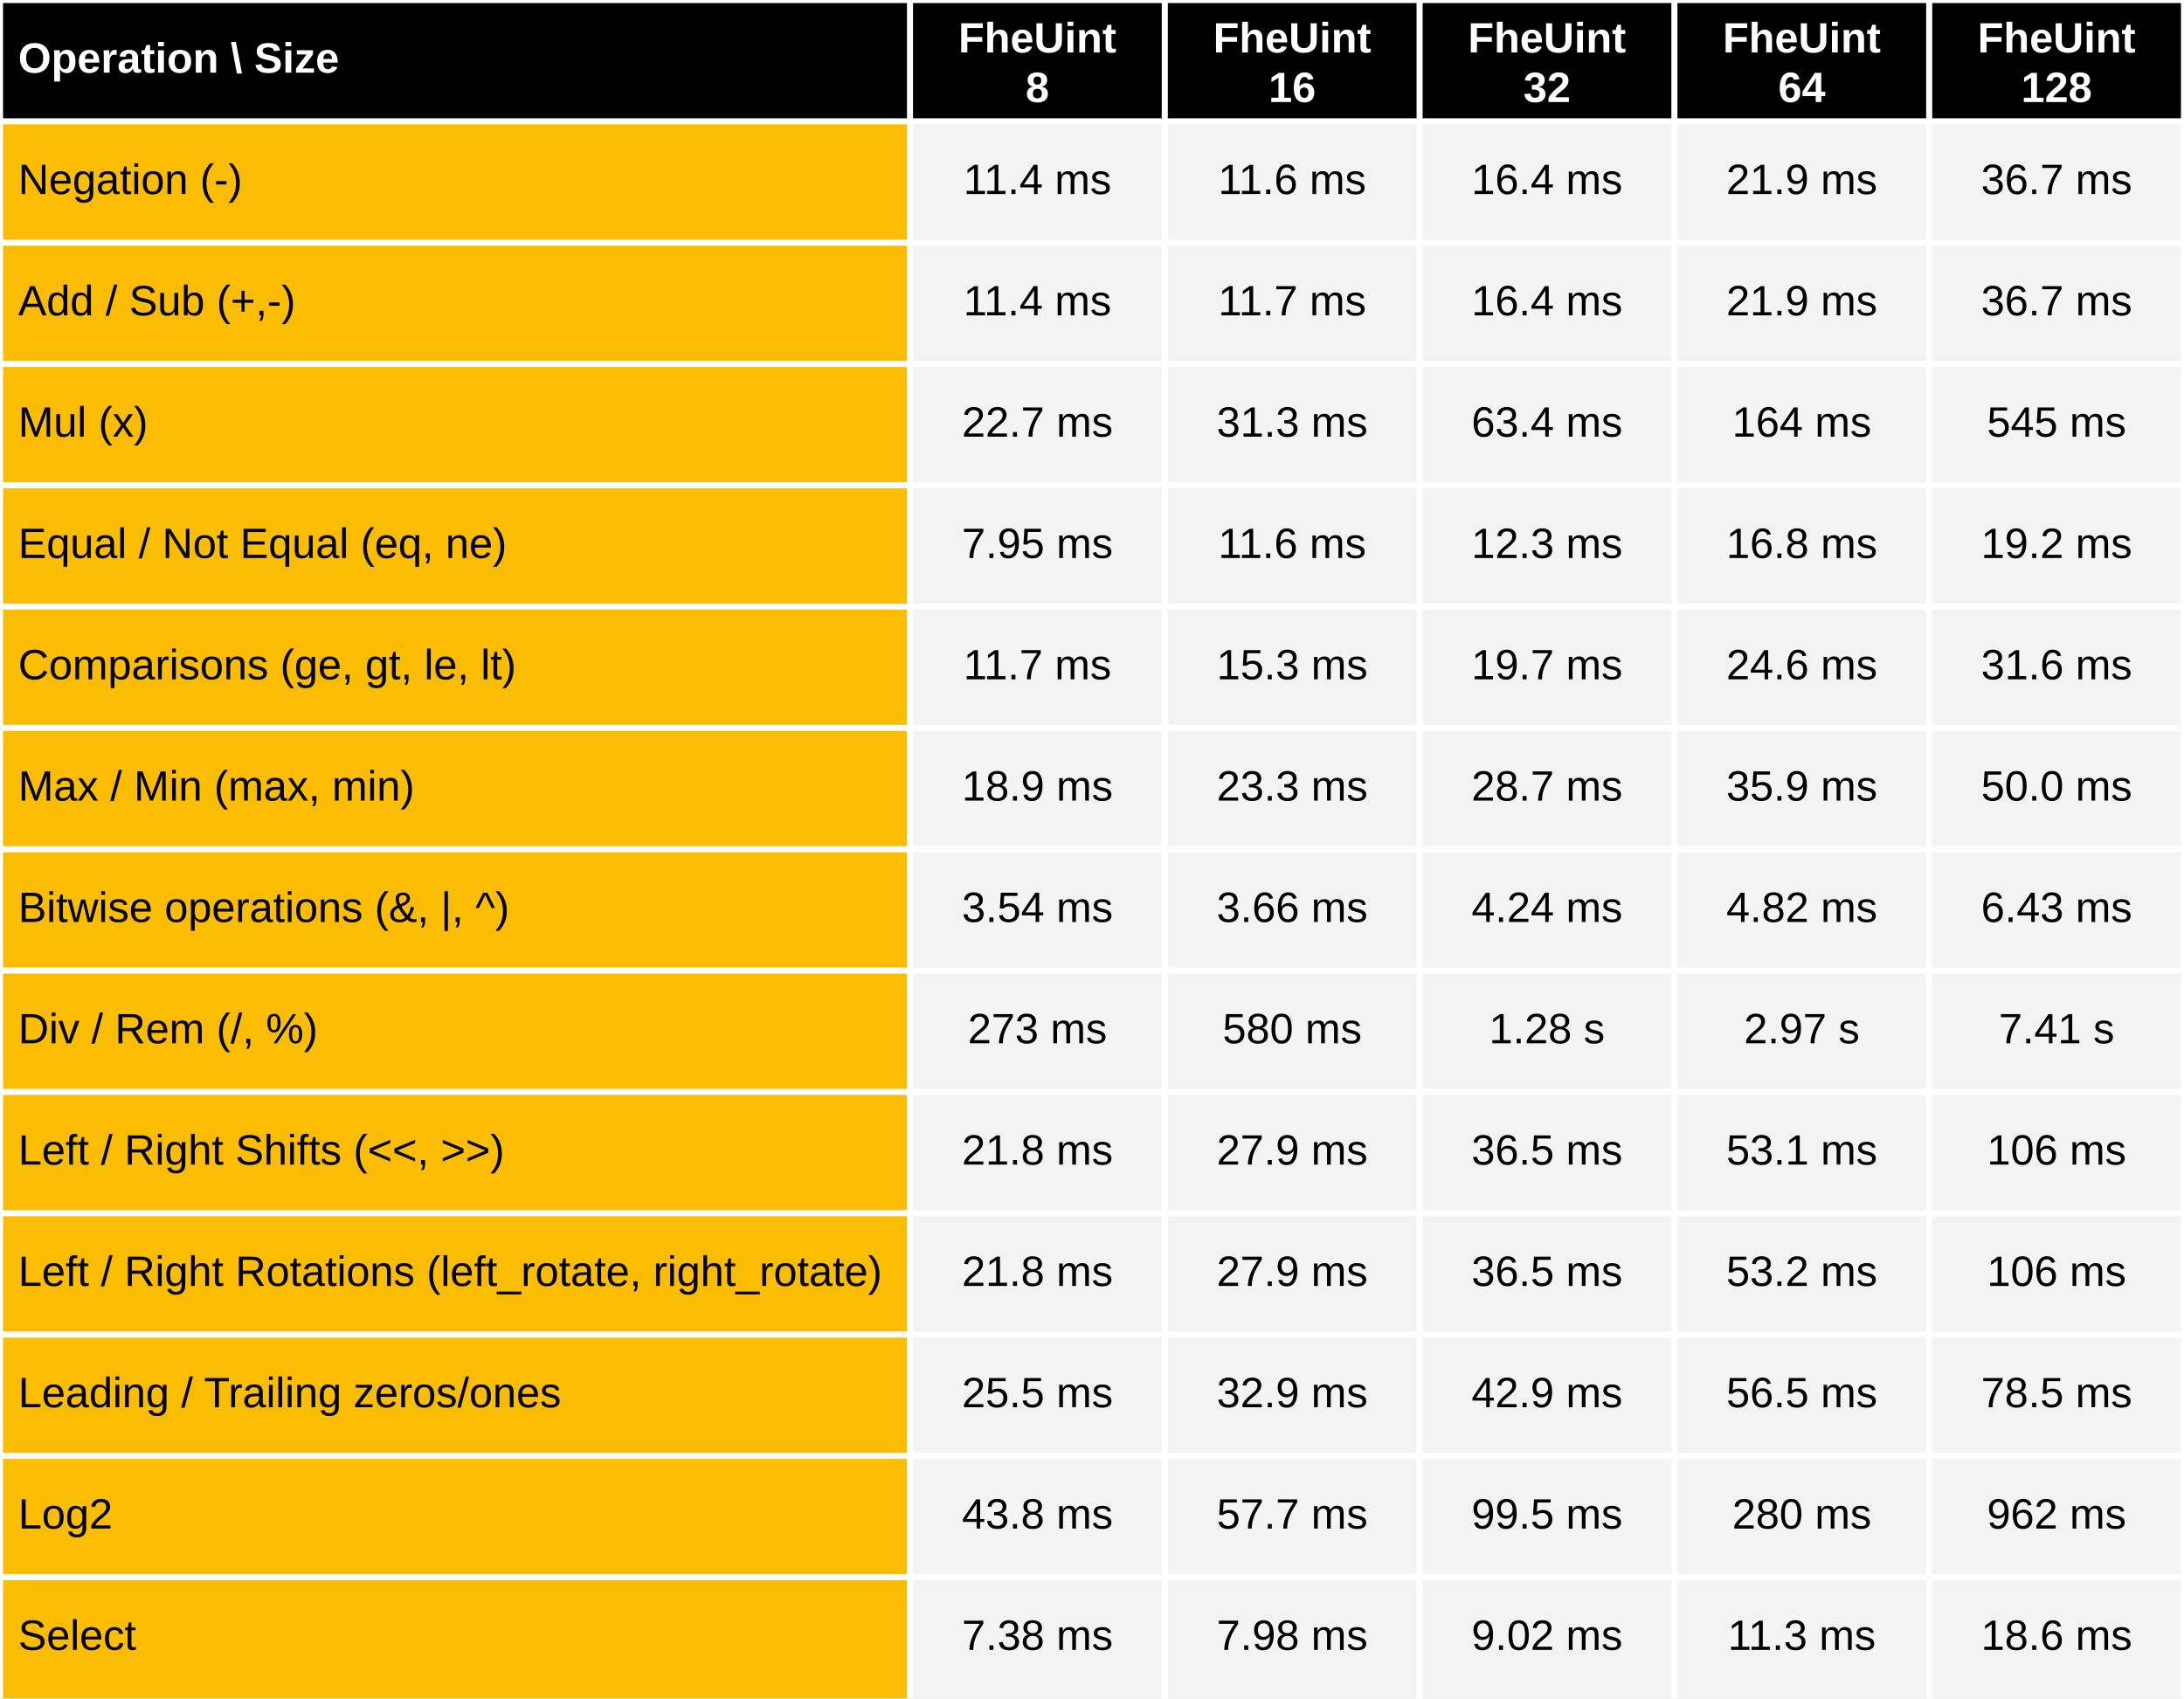
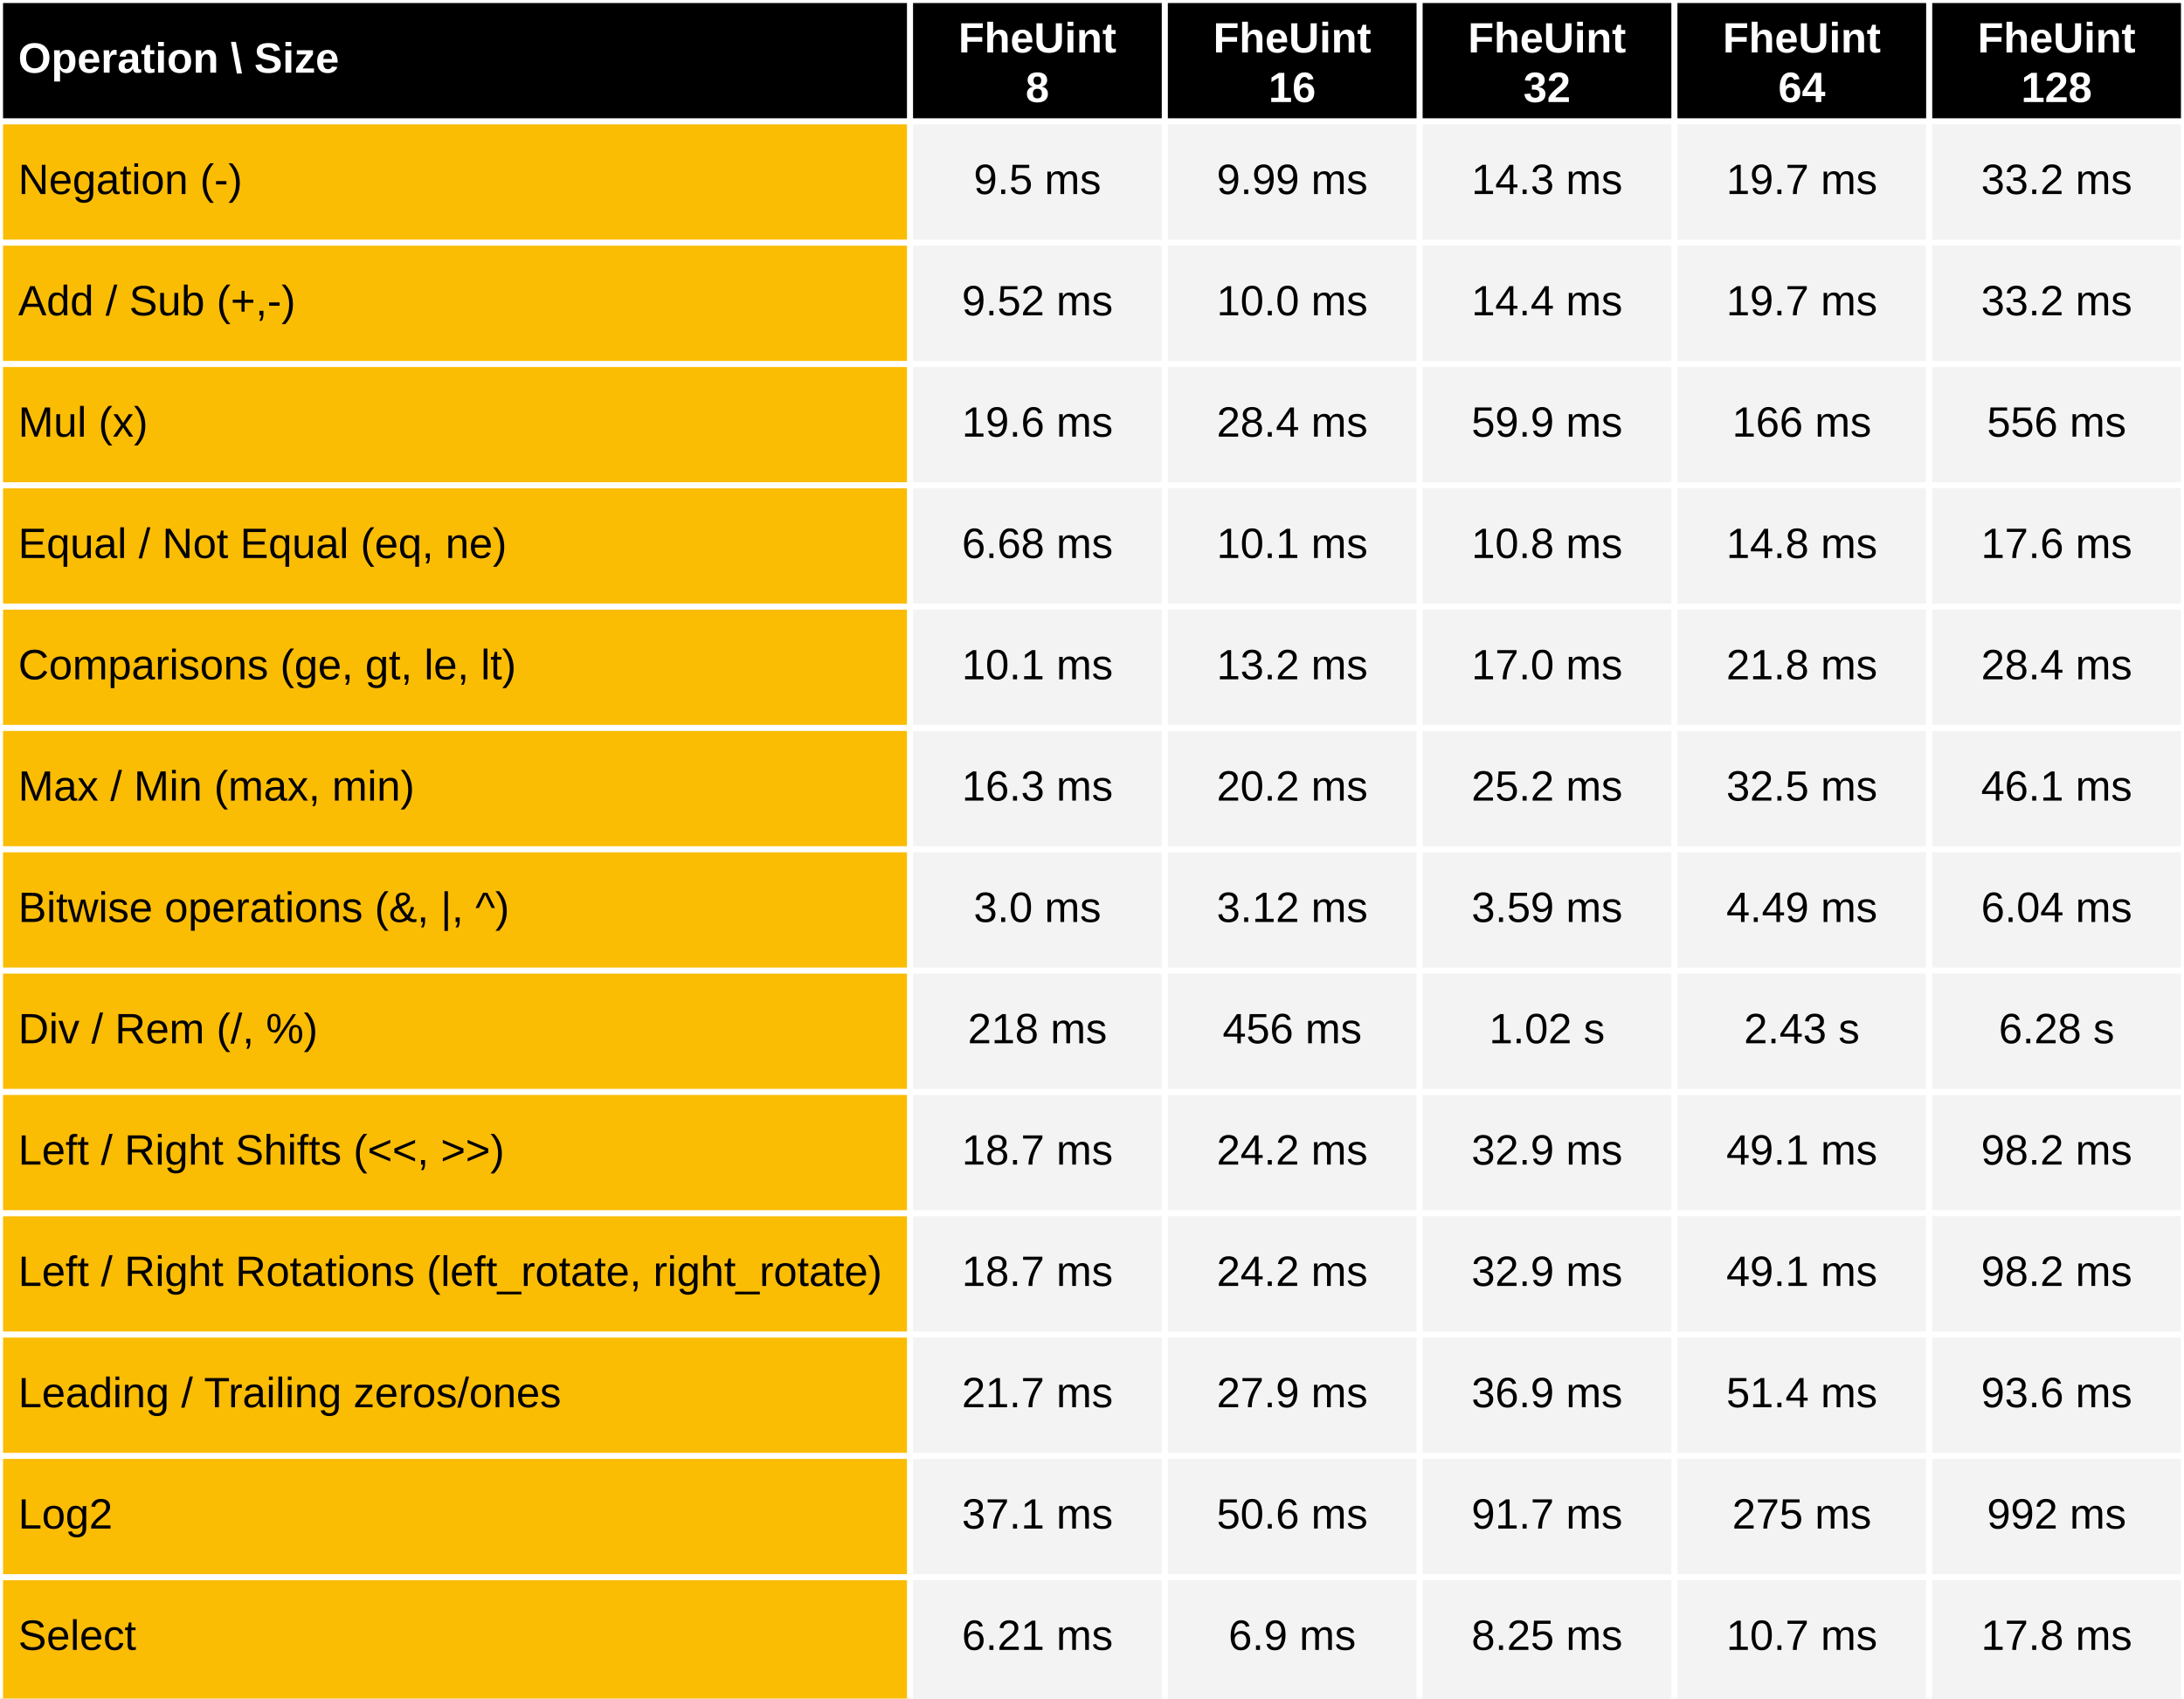
<svg xmlns="http://www.w3.org/2000/svg" viewBox="0 0 720 560" preserveAspectRatio="meet" width="100%" height="560">
  <rect x="0" y="0" width="720" height="40" fill="black" />
  <text dominant-baseline="middle" text-anchor="start" font-family="Arial" font-size="14" font-weight="bold" fill="white" x="6" y="20.0">Operation \ Size</text>
  <text dominant-baseline="middle" text-anchor="middle" font-family="Arial" font-size="14" font-weight="bold" fill="white" x="342.0" y="13.333">FheUint</text>
  <text dominant-baseline="middle" text-anchor="middle" font-family="Arial" font-size="14" font-weight="bold" fill="white" x="342.0" y="29.667">8</text>
  <text dominant-baseline="middle" text-anchor="middle" font-family="Arial" font-size="14" font-weight="bold" fill="white" x="426.0" y="13.333">FheUint</text>
  <text dominant-baseline="middle" text-anchor="middle" font-family="Arial" font-size="14" font-weight="bold" fill="white" x="426.0" y="29.667">16</text>
  <text dominant-baseline="middle" text-anchor="middle" font-family="Arial" font-size="14" font-weight="bold" fill="white" x="510.0" y="13.333">FheUint</text>
  <text dominant-baseline="middle" text-anchor="middle" font-family="Arial" font-size="14" font-weight="bold" fill="white" x="510.0" y="29.667">32</text>
  <text dominant-baseline="middle" text-anchor="middle" font-family="Arial" font-size="14" font-weight="bold" fill="white" x="594.0" y="13.333">FheUint</text>
  <text dominant-baseline="middle" text-anchor="middle" font-family="Arial" font-size="14" font-weight="bold" fill="white" x="594.0" y="29.667">64</text>
  <text dominant-baseline="middle" text-anchor="middle" font-family="Arial" font-size="14" font-weight="bold" fill="white" x="678.0" y="13.333">FheUint</text>
  <text dominant-baseline="middle" text-anchor="middle" font-family="Arial" font-size="14" font-weight="bold" fill="white" x="678.0" y="29.667">128</text>
  <rect x="0" y="40" width="300" height="520" fill="#fbbc04" />
  <rect x="300" y="40" width="420" height="520" fill="#f3f3f3" />
  <text dominant-baseline="middle" text-anchor="start" font-family="Arial" font-size="14" font-weight="normal" fill="black" x="6" y="60.0">Negation (-)</text>
-   <text dominant-baseline="middle" text-anchor="middle" font-family="Arial" font-size="14" font-weight="normal" fill="black" x="342.0" y="60.0">11.4 ms</text>
-   <text dominant-baseline="middle" text-anchor="middle" font-family="Arial" font-size="14" font-weight="normal" fill="black" x="426.0" y="60.0">11.6 ms</text>
-   <text dominant-baseline="middle" text-anchor="middle" font-family="Arial" font-size="14" font-weight="normal" fill="black" x="510.0" y="60.0">16.4 ms</text>
-   <text dominant-baseline="middle" text-anchor="middle" font-family="Arial" font-size="14" font-weight="normal" fill="black" x="594.0" y="60.0">21.9 ms</text>
-   <text dominant-baseline="middle" text-anchor="middle" font-family="Arial" font-size="14" font-weight="normal" fill="black" x="678.0" y="60.0">36.7 ms</text>
+   <text dominant-baseline="middle" text-anchor="middle" font-family="Arial" font-size="14" font-weight="normal" fill="black" x="342.0" y="60.0">9.5 ms</text>
+   <text dominant-baseline="middle" text-anchor="middle" font-family="Arial" font-size="14" font-weight="normal" fill="black" x="426.0" y="60.0">9.99 ms</text>
+   <text dominant-baseline="middle" text-anchor="middle" font-family="Arial" font-size="14" font-weight="normal" fill="black" x="510.0" y="60.0">14.3 ms</text>
+   <text dominant-baseline="middle" text-anchor="middle" font-family="Arial" font-size="14" font-weight="normal" fill="black" x="594.0" y="60.0">19.7 ms</text>
+   <text dominant-baseline="middle" text-anchor="middle" font-family="Arial" font-size="14" font-weight="normal" fill="black" x="678.0" y="60.0">33.2 ms</text>
  <text dominant-baseline="middle" text-anchor="start" font-family="Arial" font-size="14" font-weight="normal" fill="black" x="6" y="100.0">Add / Sub (+,-)</text>
-   <text dominant-baseline="middle" text-anchor="middle" font-family="Arial" font-size="14" font-weight="normal" fill="black" x="342.0" y="100.0">11.4 ms</text>
-   <text dominant-baseline="middle" text-anchor="middle" font-family="Arial" font-size="14" font-weight="normal" fill="black" x="426.0" y="100.0">11.7 ms</text>
-   <text dominant-baseline="middle" text-anchor="middle" font-family="Arial" font-size="14" font-weight="normal" fill="black" x="510.0" y="100.0">16.4 ms</text>
-   <text dominant-baseline="middle" text-anchor="middle" font-family="Arial" font-size="14" font-weight="normal" fill="black" x="594.0" y="100.0">21.9 ms</text>
-   <text dominant-baseline="middle" text-anchor="middle" font-family="Arial" font-size="14" font-weight="normal" fill="black" x="678.0" y="100.0">36.7 ms</text>
+   <text dominant-baseline="middle" text-anchor="middle" font-family="Arial" font-size="14" font-weight="normal" fill="black" x="342.0" y="100.0">9.52 ms</text>
+   <text dominant-baseline="middle" text-anchor="middle" font-family="Arial" font-size="14" font-weight="normal" fill="black" x="426.0" y="100.0">10.0 ms</text>
+   <text dominant-baseline="middle" text-anchor="middle" font-family="Arial" font-size="14" font-weight="normal" fill="black" x="510.0" y="100.0">14.4 ms</text>
+   <text dominant-baseline="middle" text-anchor="middle" font-family="Arial" font-size="14" font-weight="normal" fill="black" x="594.0" y="100.0">19.7 ms</text>
+   <text dominant-baseline="middle" text-anchor="middle" font-family="Arial" font-size="14" font-weight="normal" fill="black" x="678.0" y="100.0">33.2 ms</text>
  <text dominant-baseline="middle" text-anchor="start" font-family="Arial" font-size="14" font-weight="normal" fill="black" x="6" y="140.0">Mul (x)</text>
-   <text dominant-baseline="middle" text-anchor="middle" font-family="Arial" font-size="14" font-weight="normal" fill="black" x="342.0" y="140.0">22.7 ms</text>
-   <text dominant-baseline="middle" text-anchor="middle" font-family="Arial" font-size="14" font-weight="normal" fill="black" x="426.0" y="140.0">31.3 ms</text>
-   <text dominant-baseline="middle" text-anchor="middle" font-family="Arial" font-size="14" font-weight="normal" fill="black" x="510.0" y="140.0">63.4 ms</text>
-   <text dominant-baseline="middle" text-anchor="middle" font-family="Arial" font-size="14" font-weight="normal" fill="black" x="594.0" y="140.0">164 ms</text>
-   <text dominant-baseline="middle" text-anchor="middle" font-family="Arial" font-size="14" font-weight="normal" fill="black" x="678.0" y="140.0">545 ms</text>
+   <text dominant-baseline="middle" text-anchor="middle" font-family="Arial" font-size="14" font-weight="normal" fill="black" x="342.0" y="140.0">19.6 ms</text>
+   <text dominant-baseline="middle" text-anchor="middle" font-family="Arial" font-size="14" font-weight="normal" fill="black" x="426.0" y="140.0">28.4 ms</text>
+   <text dominant-baseline="middle" text-anchor="middle" font-family="Arial" font-size="14" font-weight="normal" fill="black" x="510.0" y="140.0">59.9 ms</text>
+   <text dominant-baseline="middle" text-anchor="middle" font-family="Arial" font-size="14" font-weight="normal" fill="black" x="594.0" y="140.0">166 ms</text>
+   <text dominant-baseline="middle" text-anchor="middle" font-family="Arial" font-size="14" font-weight="normal" fill="black" x="678.0" y="140.0">556 ms</text>
  <text dominant-baseline="middle" text-anchor="start" font-family="Arial" font-size="14" font-weight="normal" fill="black" x="6" y="180.0">Equal / Not Equal (eq, ne)</text>
-   <text dominant-baseline="middle" text-anchor="middle" font-family="Arial" font-size="14" font-weight="normal" fill="black" x="342.0" y="180.0">7.95 ms</text>
-   <text dominant-baseline="middle" text-anchor="middle" font-family="Arial" font-size="14" font-weight="normal" fill="black" x="426.0" y="180.0">11.6 ms</text>
-   <text dominant-baseline="middle" text-anchor="middle" font-family="Arial" font-size="14" font-weight="normal" fill="black" x="510.0" y="180.0">12.3 ms</text>
-   <text dominant-baseline="middle" text-anchor="middle" font-family="Arial" font-size="14" font-weight="normal" fill="black" x="594.0" y="180.0">16.8 ms</text>
-   <text dominant-baseline="middle" text-anchor="middle" font-family="Arial" font-size="14" font-weight="normal" fill="black" x="678.0" y="180.0">19.2 ms</text>
+   <text dominant-baseline="middle" text-anchor="middle" font-family="Arial" font-size="14" font-weight="normal" fill="black" x="342.0" y="180.0">6.68 ms</text>
+   <text dominant-baseline="middle" text-anchor="middle" font-family="Arial" font-size="14" font-weight="normal" fill="black" x="426.0" y="180.0">10.1 ms</text>
+   <text dominant-baseline="middle" text-anchor="middle" font-family="Arial" font-size="14" font-weight="normal" fill="black" x="510.0" y="180.0">10.8 ms</text>
+   <text dominant-baseline="middle" text-anchor="middle" font-family="Arial" font-size="14" font-weight="normal" fill="black" x="594.0" y="180.0">14.8 ms</text>
+   <text dominant-baseline="middle" text-anchor="middle" font-family="Arial" font-size="14" font-weight="normal" fill="black" x="678.0" y="180.0">17.6 ms</text>
  <text dominant-baseline="middle" text-anchor="start" font-family="Arial" font-size="14" font-weight="normal" fill="black" x="6" y="220.0">Comparisons (ge, gt, le, lt)</text>
-   <text dominant-baseline="middle" text-anchor="middle" font-family="Arial" font-size="14" font-weight="normal" fill="black" x="342.0" y="220.0">11.7 ms</text>
-   <text dominant-baseline="middle" text-anchor="middle" font-family="Arial" font-size="14" font-weight="normal" fill="black" x="426.0" y="220.0">15.3 ms</text>
-   <text dominant-baseline="middle" text-anchor="middle" font-family="Arial" font-size="14" font-weight="normal" fill="black" x="510.0" y="220.0">19.7 ms</text>
-   <text dominant-baseline="middle" text-anchor="middle" font-family="Arial" font-size="14" font-weight="normal" fill="black" x="594.0" y="220.0">24.6 ms</text>
-   <text dominant-baseline="middle" text-anchor="middle" font-family="Arial" font-size="14" font-weight="normal" fill="black" x="678.0" y="220.0">31.6 ms</text>
+   <text dominant-baseline="middle" text-anchor="middle" font-family="Arial" font-size="14" font-weight="normal" fill="black" x="342.0" y="220.0">10.1 ms</text>
+   <text dominant-baseline="middle" text-anchor="middle" font-family="Arial" font-size="14" font-weight="normal" fill="black" x="426.0" y="220.0">13.2 ms</text>
+   <text dominant-baseline="middle" text-anchor="middle" font-family="Arial" font-size="14" font-weight="normal" fill="black" x="510.0" y="220.0">17.0 ms</text>
+   <text dominant-baseline="middle" text-anchor="middle" font-family="Arial" font-size="14" font-weight="normal" fill="black" x="594.0" y="220.0">21.8 ms</text>
+   <text dominant-baseline="middle" text-anchor="middle" font-family="Arial" font-size="14" font-weight="normal" fill="black" x="678.0" y="220.0">28.4 ms</text>
  <text dominant-baseline="middle" text-anchor="start" font-family="Arial" font-size="14" font-weight="normal" fill="black" x="6" y="260.0">Max / Min (max, min)</text>
-   <text dominant-baseline="middle" text-anchor="middle" font-family="Arial" font-size="14" font-weight="normal" fill="black" x="342.0" y="260.0">18.9 ms</text>
-   <text dominant-baseline="middle" text-anchor="middle" font-family="Arial" font-size="14" font-weight="normal" fill="black" x="426.0" y="260.0">23.3 ms</text>
-   <text dominant-baseline="middle" text-anchor="middle" font-family="Arial" font-size="14" font-weight="normal" fill="black" x="510.0" y="260.0">28.7 ms</text>
-   <text dominant-baseline="middle" text-anchor="middle" font-family="Arial" font-size="14" font-weight="normal" fill="black" x="594.0" y="260.0">35.9 ms</text>
-   <text dominant-baseline="middle" text-anchor="middle" font-family="Arial" font-size="14" font-weight="normal" fill="black" x="678.0" y="260.0">50.0 ms</text>
+   <text dominant-baseline="middle" text-anchor="middle" font-family="Arial" font-size="14" font-weight="normal" fill="black" x="342.0" y="260.0">16.3 ms</text>
+   <text dominant-baseline="middle" text-anchor="middle" font-family="Arial" font-size="14" font-weight="normal" fill="black" x="426.0" y="260.0">20.2 ms</text>
+   <text dominant-baseline="middle" text-anchor="middle" font-family="Arial" font-size="14" font-weight="normal" fill="black" x="510.0" y="260.0">25.2 ms</text>
+   <text dominant-baseline="middle" text-anchor="middle" font-family="Arial" font-size="14" font-weight="normal" fill="black" x="594.0" y="260.0">32.5 ms</text>
+   <text dominant-baseline="middle" text-anchor="middle" font-family="Arial" font-size="14" font-weight="normal" fill="black" x="678.0" y="260.0">46.1 ms</text>
  <text dominant-baseline="middle" text-anchor="start" font-family="Arial" font-size="14" font-weight="normal" fill="black" x="6" y="300.0">Bitwise operations (&amp;, |, ^)</text>
-   <text dominant-baseline="middle" text-anchor="middle" font-family="Arial" font-size="14" font-weight="normal" fill="black" x="342.0" y="300.0">3.54 ms</text>
-   <text dominant-baseline="middle" text-anchor="middle" font-family="Arial" font-size="14" font-weight="normal" fill="black" x="426.0" y="300.0">3.66 ms</text>
-   <text dominant-baseline="middle" text-anchor="middle" font-family="Arial" font-size="14" font-weight="normal" fill="black" x="510.0" y="300.0">4.24 ms</text>
-   <text dominant-baseline="middle" text-anchor="middle" font-family="Arial" font-size="14" font-weight="normal" fill="black" x="594.0" y="300.0">4.82 ms</text>
-   <text dominant-baseline="middle" text-anchor="middle" font-family="Arial" font-size="14" font-weight="normal" fill="black" x="678.0" y="300.0">6.43 ms</text>
+   <text dominant-baseline="middle" text-anchor="middle" font-family="Arial" font-size="14" font-weight="normal" fill="black" x="342.0" y="300.0">3.0 ms</text>
+   <text dominant-baseline="middle" text-anchor="middle" font-family="Arial" font-size="14" font-weight="normal" fill="black" x="426.0" y="300.0">3.12 ms</text>
+   <text dominant-baseline="middle" text-anchor="middle" font-family="Arial" font-size="14" font-weight="normal" fill="black" x="510.0" y="300.0">3.59 ms</text>
+   <text dominant-baseline="middle" text-anchor="middle" font-family="Arial" font-size="14" font-weight="normal" fill="black" x="594.0" y="300.0">4.49 ms</text>
+   <text dominant-baseline="middle" text-anchor="middle" font-family="Arial" font-size="14" font-weight="normal" fill="black" x="678.0" y="300.0">6.04 ms</text>
  <text dominant-baseline="middle" text-anchor="start" font-family="Arial" font-size="14" font-weight="normal" fill="black" x="6" y="340.0">Div / Rem  (/, %)</text>
-   <text dominant-baseline="middle" text-anchor="middle" font-family="Arial" font-size="14" font-weight="normal" fill="black" x="342.0" y="340.0">273 ms</text>
-   <text dominant-baseline="middle" text-anchor="middle" font-family="Arial" font-size="14" font-weight="normal" fill="black" x="426.0" y="340.0">580 ms</text>
-   <text dominant-baseline="middle" text-anchor="middle" font-family="Arial" font-size="14" font-weight="normal" fill="black" x="510.0" y="340.0">1.28 s</text>
-   <text dominant-baseline="middle" text-anchor="middle" font-family="Arial" font-size="14" font-weight="normal" fill="black" x="594.0" y="340.0">2.97 s</text>
-   <text dominant-baseline="middle" text-anchor="middle" font-family="Arial" font-size="14" font-weight="normal" fill="black" x="678.0" y="340.0">7.41 s</text>
+   <text dominant-baseline="middle" text-anchor="middle" font-family="Arial" font-size="14" font-weight="normal" fill="black" x="342.0" y="340.0">218 ms</text>
+   <text dominant-baseline="middle" text-anchor="middle" font-family="Arial" font-size="14" font-weight="normal" fill="black" x="426.0" y="340.0">456 ms</text>
+   <text dominant-baseline="middle" text-anchor="middle" font-family="Arial" font-size="14" font-weight="normal" fill="black" x="510.0" y="340.0">1.02 s</text>
+   <text dominant-baseline="middle" text-anchor="middle" font-family="Arial" font-size="14" font-weight="normal" fill="black" x="594.0" y="340.0">2.43 s</text>
+   <text dominant-baseline="middle" text-anchor="middle" font-family="Arial" font-size="14" font-weight="normal" fill="black" x="678.0" y="340.0">6.28 s</text>
  <text dominant-baseline="middle" text-anchor="start" font-family="Arial" font-size="14" font-weight="normal" fill="black" x="6" y="380.0">Left / Right Shifts (&lt;&lt;, &gt;&gt;)</text>
-   <text dominant-baseline="middle" text-anchor="middle" font-family="Arial" font-size="14" font-weight="normal" fill="black" x="342.0" y="380.0">21.8 ms</text>
-   <text dominant-baseline="middle" text-anchor="middle" font-family="Arial" font-size="14" font-weight="normal" fill="black" x="426.0" y="380.0">27.9 ms</text>
-   <text dominant-baseline="middle" text-anchor="middle" font-family="Arial" font-size="14" font-weight="normal" fill="black" x="510.0" y="380.0">36.5 ms</text>
-   <text dominant-baseline="middle" text-anchor="middle" font-family="Arial" font-size="14" font-weight="normal" fill="black" x="594.0" y="380.0">53.1 ms</text>
-   <text dominant-baseline="middle" text-anchor="middle" font-family="Arial" font-size="14" font-weight="normal" fill="black" x="678.0" y="380.0">106 ms</text>
+   <text dominant-baseline="middle" text-anchor="middle" font-family="Arial" font-size="14" font-weight="normal" fill="black" x="342.0" y="380.0">18.7 ms</text>
+   <text dominant-baseline="middle" text-anchor="middle" font-family="Arial" font-size="14" font-weight="normal" fill="black" x="426.0" y="380.0">24.2 ms</text>
+   <text dominant-baseline="middle" text-anchor="middle" font-family="Arial" font-size="14" font-weight="normal" fill="black" x="510.0" y="380.0">32.9 ms</text>
+   <text dominant-baseline="middle" text-anchor="middle" font-family="Arial" font-size="14" font-weight="normal" fill="black" x="594.0" y="380.0">49.1 ms</text>
+   <text dominant-baseline="middle" text-anchor="middle" font-family="Arial" font-size="14" font-weight="normal" fill="black" x="678.0" y="380.0">98.2 ms</text>
  <text dominant-baseline="middle" text-anchor="start" font-family="Arial" font-size="14" font-weight="normal" fill="black" x="6" y="420.0">Left / Right Rotations (left_rotate, right_rotate)</text>
-   <text dominant-baseline="middle" text-anchor="middle" font-family="Arial" font-size="14" font-weight="normal" fill="black" x="342.0" y="420.0">21.8 ms</text>
-   <text dominant-baseline="middle" text-anchor="middle" font-family="Arial" font-size="14" font-weight="normal" fill="black" x="426.0" y="420.0">27.9 ms</text>
-   <text dominant-baseline="middle" text-anchor="middle" font-family="Arial" font-size="14" font-weight="normal" fill="black" x="510.0" y="420.0">36.5 ms</text>
-   <text dominant-baseline="middle" text-anchor="middle" font-family="Arial" font-size="14" font-weight="normal" fill="black" x="594.0" y="420.0">53.2 ms</text>
-   <text dominant-baseline="middle" text-anchor="middle" font-family="Arial" font-size="14" font-weight="normal" fill="black" x="678.0" y="420.0">106 ms</text>
+   <text dominant-baseline="middle" text-anchor="middle" font-family="Arial" font-size="14" font-weight="normal" fill="black" x="342.0" y="420.0">18.7 ms</text>
+   <text dominant-baseline="middle" text-anchor="middle" font-family="Arial" font-size="14" font-weight="normal" fill="black" x="426.0" y="420.0">24.2 ms</text>
+   <text dominant-baseline="middle" text-anchor="middle" font-family="Arial" font-size="14" font-weight="normal" fill="black" x="510.0" y="420.0">32.9 ms</text>
+   <text dominant-baseline="middle" text-anchor="middle" font-family="Arial" font-size="14" font-weight="normal" fill="black" x="594.0" y="420.0">49.1 ms</text>
+   <text dominant-baseline="middle" text-anchor="middle" font-family="Arial" font-size="14" font-weight="normal" fill="black" x="678.0" y="420.0">98.2 ms</text>
  <text dominant-baseline="middle" text-anchor="start" font-family="Arial" font-size="14" font-weight="normal" fill="black" x="6" y="460.0">Leading / Trailing zeros/ones</text>
-   <text dominant-baseline="middle" text-anchor="middle" font-family="Arial" font-size="14" font-weight="normal" fill="black" x="342.0" y="460.0">25.5 ms</text>
-   <text dominant-baseline="middle" text-anchor="middle" font-family="Arial" font-size="14" font-weight="normal" fill="black" x="426.0" y="460.0">32.9 ms</text>
-   <text dominant-baseline="middle" text-anchor="middle" font-family="Arial" font-size="14" font-weight="normal" fill="black" x="510.0" y="460.0">42.9 ms</text>
-   <text dominant-baseline="middle" text-anchor="middle" font-family="Arial" font-size="14" font-weight="normal" fill="black" x="594.0" y="460.0">56.5 ms</text>
-   <text dominant-baseline="middle" text-anchor="middle" font-family="Arial" font-size="14" font-weight="normal" fill="black" x="678.0" y="460.0">78.5 ms</text>
+   <text dominant-baseline="middle" text-anchor="middle" font-family="Arial" font-size="14" font-weight="normal" fill="black" x="342.0" y="460.0">21.7 ms</text>
+   <text dominant-baseline="middle" text-anchor="middle" font-family="Arial" font-size="14" font-weight="normal" fill="black" x="426.0" y="460.0">27.9 ms</text>
+   <text dominant-baseline="middle" text-anchor="middle" font-family="Arial" font-size="14" font-weight="normal" fill="black" x="510.0" y="460.0">36.9 ms</text>
+   <text dominant-baseline="middle" text-anchor="middle" font-family="Arial" font-size="14" font-weight="normal" fill="black" x="594.0" y="460.0">51.4 ms</text>
+   <text dominant-baseline="middle" text-anchor="middle" font-family="Arial" font-size="14" font-weight="normal" fill="black" x="678.0" y="460.0">93.6 ms</text>
  <text dominant-baseline="middle" text-anchor="start" font-family="Arial" font-size="14" font-weight="normal" fill="black" x="6" y="500.0">Log2</text>
-   <text dominant-baseline="middle" text-anchor="middle" font-family="Arial" font-size="14" font-weight="normal" fill="black" x="342.0" y="500.0">43.8 ms</text>
-   <text dominant-baseline="middle" text-anchor="middle" font-family="Arial" font-size="14" font-weight="normal" fill="black" x="426.0" y="500.0">57.7 ms</text>
-   <text dominant-baseline="middle" text-anchor="middle" font-family="Arial" font-size="14" font-weight="normal" fill="black" x="510.0" y="500.0">99.5 ms</text>
-   <text dominant-baseline="middle" text-anchor="middle" font-family="Arial" font-size="14" font-weight="normal" fill="black" x="594.0" y="500.0">280 ms</text>
-   <text dominant-baseline="middle" text-anchor="middle" font-family="Arial" font-size="14" font-weight="normal" fill="black" x="678.0" y="500.0">962 ms</text>
+   <text dominant-baseline="middle" text-anchor="middle" font-family="Arial" font-size="14" font-weight="normal" fill="black" x="342.0" y="500.0">37.1 ms</text>
+   <text dominant-baseline="middle" text-anchor="middle" font-family="Arial" font-size="14" font-weight="normal" fill="black" x="426.0" y="500.0">50.6 ms</text>
+   <text dominant-baseline="middle" text-anchor="middle" font-family="Arial" font-size="14" font-weight="normal" fill="black" x="510.0" y="500.0">91.7 ms</text>
+   <text dominant-baseline="middle" text-anchor="middle" font-family="Arial" font-size="14" font-weight="normal" fill="black" x="594.0" y="500.0">275 ms</text>
+   <text dominant-baseline="middle" text-anchor="middle" font-family="Arial" font-size="14" font-weight="normal" fill="black" x="678.0" y="500.0">992 ms</text>
  <text dominant-baseline="middle" text-anchor="start" font-family="Arial" font-size="14" font-weight="normal" fill="black" x="6" y="540.0">Select</text>
-   <text dominant-baseline="middle" text-anchor="middle" font-family="Arial" font-size="14" font-weight="normal" fill="black" x="342.0" y="540.0">7.38 ms</text>
-   <text dominant-baseline="middle" text-anchor="middle" font-family="Arial" font-size="14" font-weight="normal" fill="black" x="426.0" y="540.0">7.98 ms</text>
-   <text dominant-baseline="middle" text-anchor="middle" font-family="Arial" font-size="14" font-weight="normal" fill="black" x="510.0" y="540.0">9.02 ms</text>
-   <text dominant-baseline="middle" text-anchor="middle" font-family="Arial" font-size="14" font-weight="normal" fill="black" x="594.0" y="540.0">11.3 ms</text>
-   <text dominant-baseline="middle" text-anchor="middle" font-family="Arial" font-size="14" font-weight="normal" fill="black" x="678.0" y="540.0">18.6 ms</text>
+   <text dominant-baseline="middle" text-anchor="middle" font-family="Arial" font-size="14" font-weight="normal" fill="black" x="342.0" y="540.0">6.21 ms</text>
+   <text dominant-baseline="middle" text-anchor="middle" font-family="Arial" font-size="14" font-weight="normal" fill="black" x="426.0" y="540.0">6.9 ms</text>
+   <text dominant-baseline="middle" text-anchor="middle" font-family="Arial" font-size="14" font-weight="normal" fill="black" x="510.0" y="540.0">8.25 ms</text>
+   <text dominant-baseline="middle" text-anchor="middle" font-family="Arial" font-size="14" font-weight="normal" fill="black" x="594.0" y="540.0">10.7 ms</text>
+   <text dominant-baseline="middle" text-anchor="middle" font-family="Arial" font-size="14" font-weight="normal" fill="black" x="678.0" y="540.0">17.8 ms</text>
  <line stroke="white" stroke-width="2" x1="0" y1="0" x2="720" y2="0" />
  <line stroke="white" stroke-width="2" x1="0" y1="40" x2="720" y2="40" />
  <line stroke="white" stroke-width="2" x1="0" y1="80" x2="720" y2="80" />
  <line stroke="white" stroke-width="2" x1="0" y1="120" x2="720" y2="120" />
  <line stroke="white" stroke-width="2" x1="0" y1="160" x2="720" y2="160" />
  <line stroke="white" stroke-width="2" x1="0" y1="200" x2="720" y2="200" />
  <line stroke="white" stroke-width="2" x1="0" y1="240" x2="720" y2="240" />
  <line stroke="white" stroke-width="2" x1="0" y1="280" x2="720" y2="280" />
  <line stroke="white" stroke-width="2" x1="0" y1="320" x2="720" y2="320" />
  <line stroke="white" stroke-width="2" x1="0" y1="360" x2="720" y2="360" />
  <line stroke="white" stroke-width="2" x1="0" y1="400" x2="720" y2="400" />
  <line stroke="white" stroke-width="2" x1="0" y1="440" x2="720" y2="440" />
  <line stroke="white" stroke-width="2" x1="0" y1="480" x2="720" y2="480" />
  <line stroke="white" stroke-width="2" x1="0" y1="520" x2="720" y2="520" />
  <line stroke="white" stroke-width="2" x1="0" y1="0" x2="0" y2="560" />
  <line stroke="white" stroke-width="2" x1="300.0" y1="0" x2="300.0" y2="560" />
  <line stroke="white" stroke-width="2" x1="384.0" y1="0" x2="384.0" y2="560" />
  <line stroke="white" stroke-width="2" x1="468.0" y1="0" x2="468.0" y2="560" />
  <line stroke="white" stroke-width="2" x1="552.0" y1="0" x2="552.0" y2="560" />
  <line stroke="white" stroke-width="2" x1="636.0" y1="0" x2="636.0" y2="560" />
  <line stroke="white" stroke-width="2" x1="720.0" y1="0" x2="720.0" y2="560" />
</svg>
